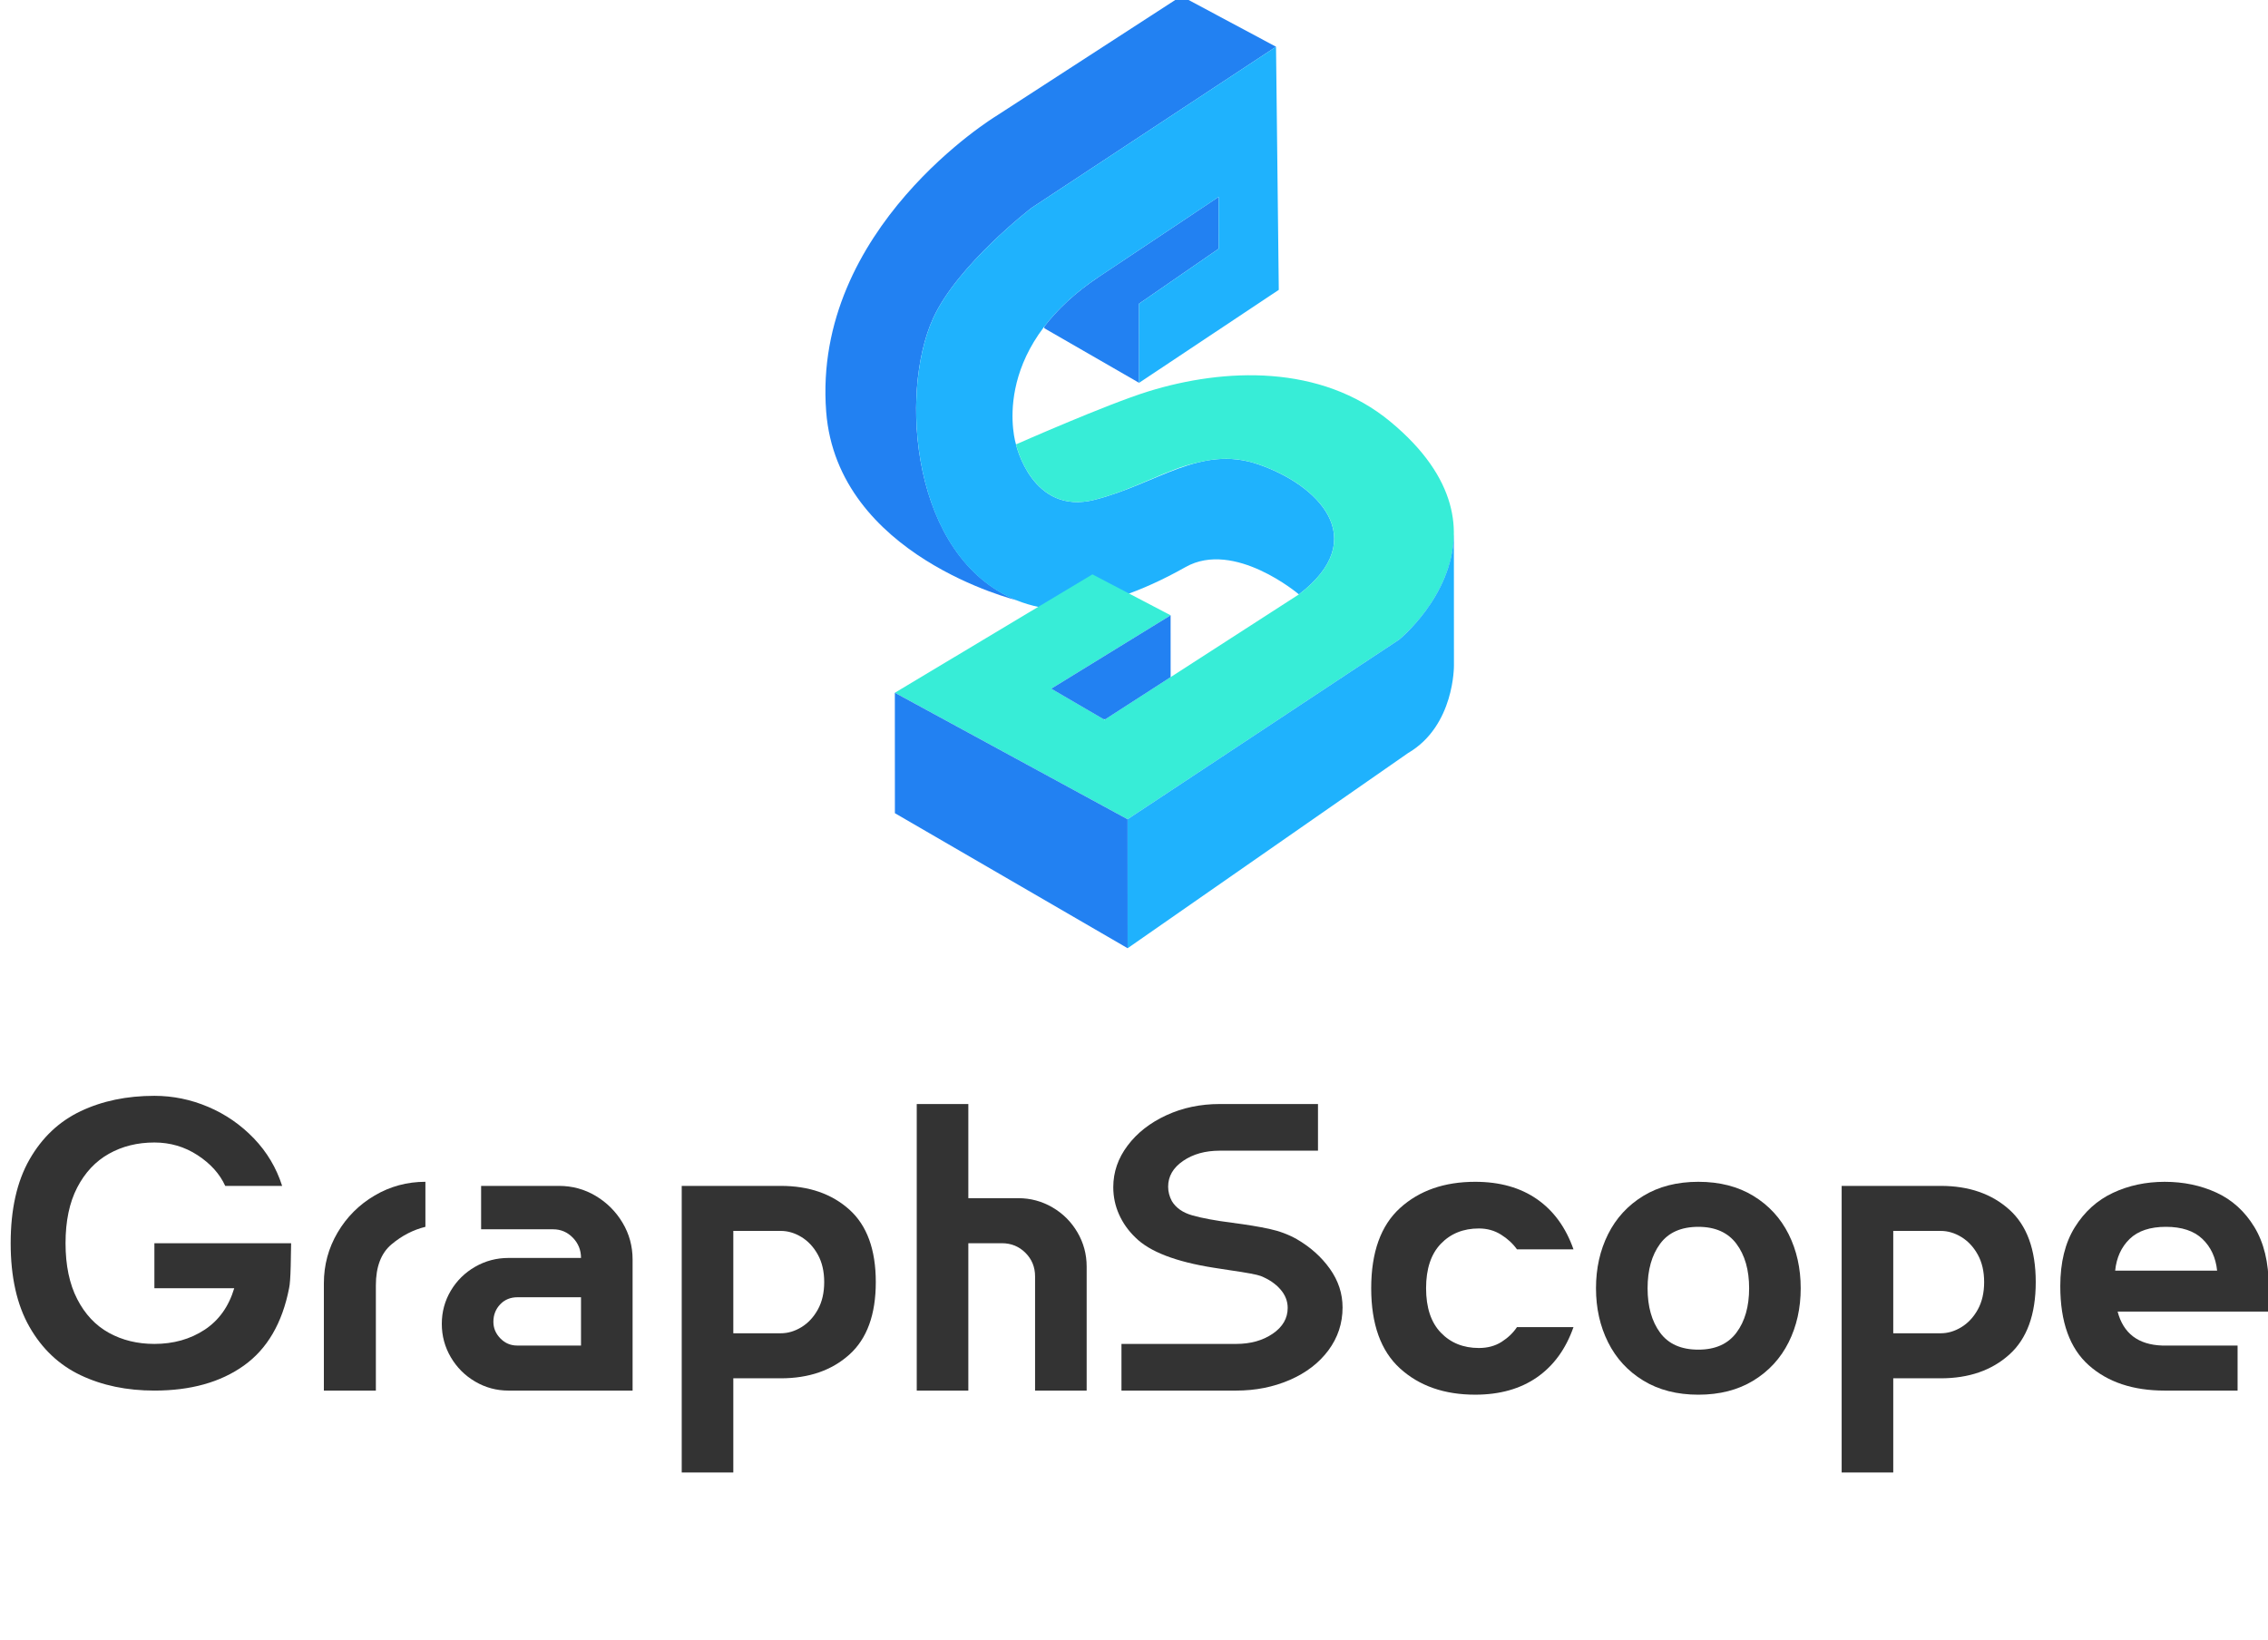
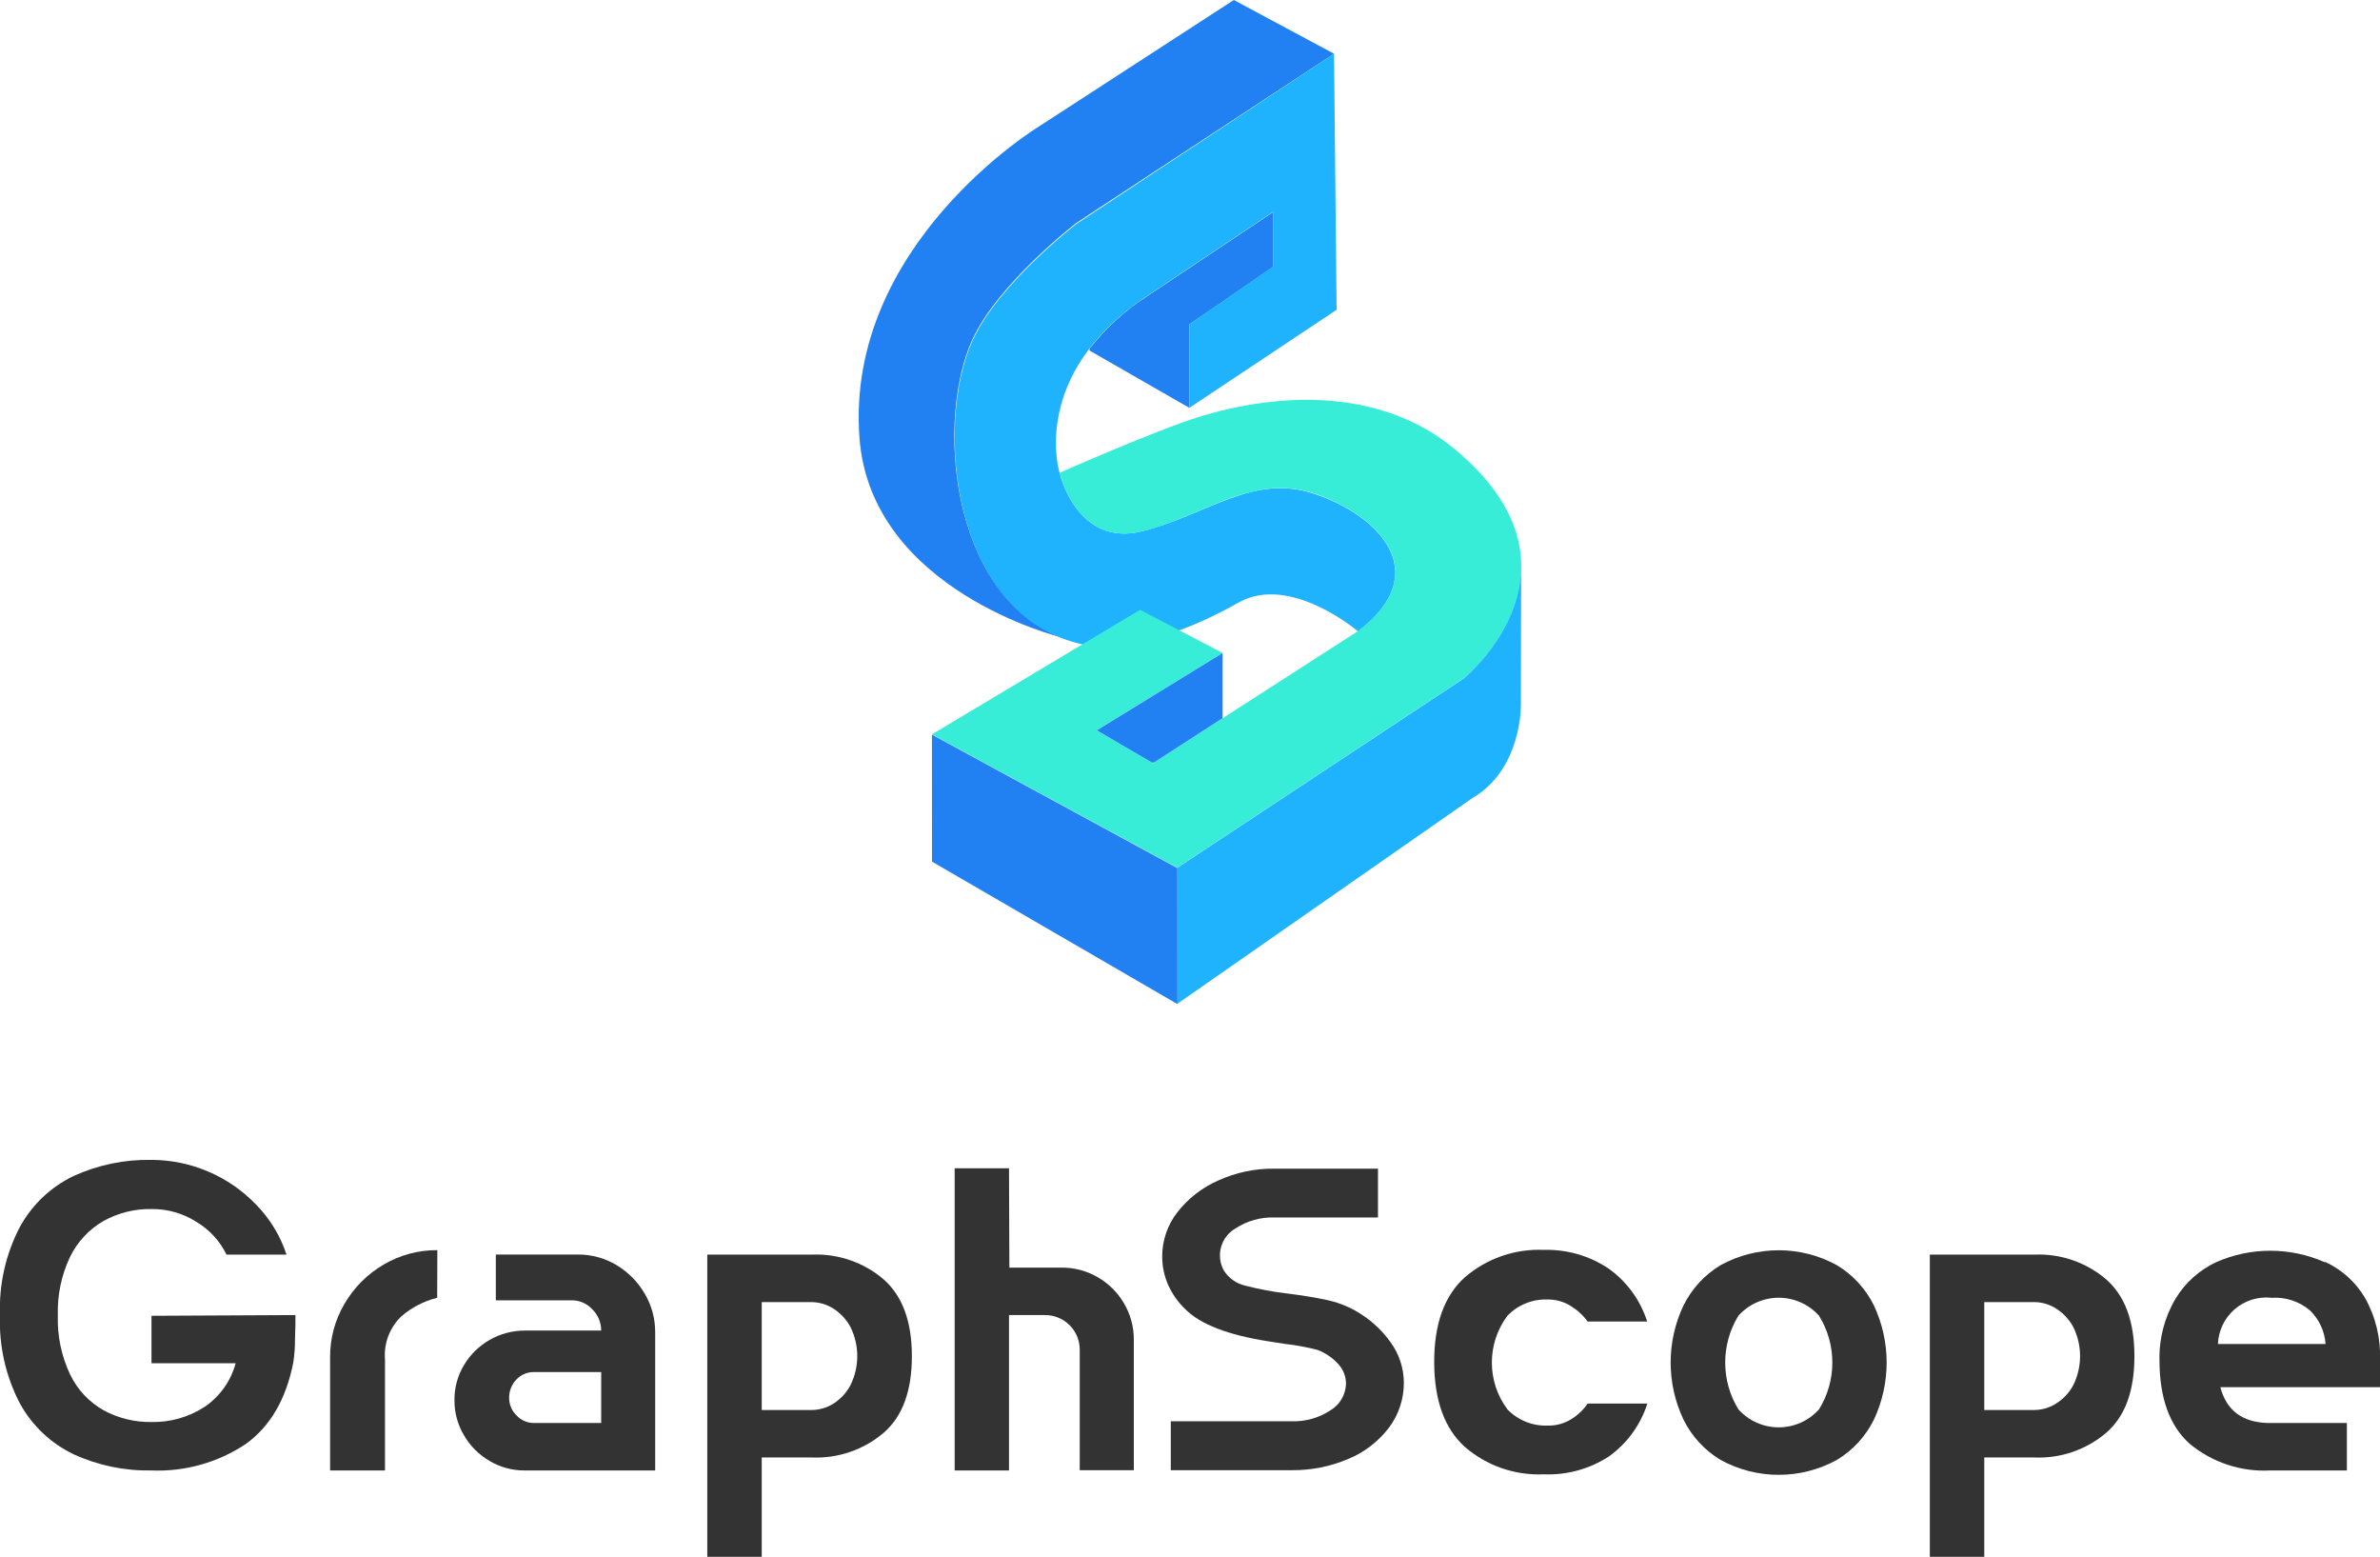
- <svg xmlns="http://www.w3.org/2000/svg" version="1.1" id="图层_1" x="0px" y="0px" viewBox="0 0 267 193" style="enable-background:new 0 0 267 193;" xml:space="preserve">
-   <g>
-     <path style="fill:#333333;" d="M34.272,146.376c0,0.449-0.016,1.341-0.048,2.675c-0.032,1.334-0.096,2.209-0.192,2.626   c-0.804,4.114-2.579,7.151-5.326,9.11c-2.748,1.962-6.258,2.941-10.532,2.941c-3.246,0-6.138-0.602-8.676-1.807   c-2.539-1.205-4.548-3.101-6.025-5.688c-1.479-2.586-2.217-5.873-2.217-9.857s0.739-7.27,2.217-9.858   c1.477-2.586,3.486-4.482,6.025-5.688c2.538-1.205,5.43-1.807,8.676-1.807c2.185,0,4.297,0.434,6.339,1.302   c2.04,0.868,3.832,2.105,5.375,3.711c1.542,1.607,2.651,3.471,3.326,5.591h-6.7c-0.643-1.413-1.728-2.619-3.254-3.615   c-1.526-0.996-3.222-1.494-5.085-1.494c-1.993,0-3.777,0.442-5.35,1.326c-1.575,0.883-2.82,2.209-3.736,3.977   c-0.916,1.768-1.373,3.952-1.373,6.555c0,2.602,0.458,4.796,1.373,6.578c0.916,1.784,2.161,3.109,3.736,3.977   c1.574,0.868,3.357,1.302,5.35,1.302c2.249,0,4.218-0.555,5.905-1.662c1.687-1.109,2.852-2.739,3.495-4.893h-9.399v-5.301H34.272z" />
-     <path style="fill:#333333;" d="M50.082,144.447c-1.446,0.354-2.78,1.045-4.001,2.073c-1.221,1.03-1.832,2.635-1.832,4.82v12.388   h-6.122V151.1c0-2.153,0.538-4.146,1.615-5.978c1.076-1.832,2.531-3.285,4.362-4.362s3.824-1.615,5.977-1.615V144.447z" />
-     <path style="fill:#333333;" d="M70.134,140.808c1.317,0.788,2.37,1.841,3.157,3.158c0.787,1.318,1.181,2.764,1.181,4.339v15.424   H60.012h-0.144c-1.415,0-2.723-0.353-3.929-1.06c-1.205-0.707-2.162-1.664-2.868-2.868c-0.707-1.205-1.06-2.515-1.06-3.929   c0-1.413,0.354-2.715,1.06-3.905c0.707-1.187,1.663-2.128,2.868-2.819c1.205-0.691,2.514-1.037,3.929-1.037h8.532   c0-0.93-0.322-1.726-0.964-2.385c-0.643-0.658-1.415-0.988-2.314-0.988h-8.483v-5.11h9.158   C67.37,139.627,68.816,140.021,70.134,140.808z M68.399,158.426v-5.688h-7.471c-0.836,0-1.519,0.283-2.049,0.843   c-0.53,0.564-0.795,1.247-0.795,2.049c0,0.739,0.273,1.39,0.82,1.952c0.546,0.562,1.205,0.843,1.976,0.843H68.399z" />
-     <path style="fill:#333333;" d="M99.994,142.423c2.072,1.864,3.109,4.708,3.109,8.532c0,3.824-1.037,6.669-3.109,8.531   c-2.073,1.865-4.765,2.796-8.074,2.796h-5.591v11.087h-6.073v-33.741H91.92C95.229,139.627,97.921,140.56,99.994,142.423z    M91.92,156.98c0.835,0,1.646-0.241,2.434-0.723c0.787-0.483,1.429-1.173,1.928-2.073c0.498-0.9,0.747-1.977,0.747-3.23   c0-1.253-0.249-2.33-0.747-3.23c-0.499-0.9-1.141-1.59-1.928-2.073c-0.788-0.481-1.6-0.723-2.434-0.723h-5.591v12.051H91.92z" />
-     <path style="fill:#333333;" d="M113.996,141.074h5.881c1.446,0,2.787,0.362,4.025,1.085c1.237,0.723,2.217,1.703,2.94,2.939   c0.723,1.237,1.085,2.579,1.085,4.026v14.605h-6.073V150.28c0-1.092-0.378-2.017-1.133-2.771c-0.755-0.755-1.68-1.132-2.771-1.132   h-3.953v17.352h-6.073v-33.741h6.073V141.074z" />
-     <path style="fill:#333333;" d="M155.16,135.482h-11.568c-1.704,0-3.142,0.402-4.314,1.205c-1.173,0.804-1.759,1.815-1.759,3.036   c0,0.579,0.144,1.141,0.434,1.688c0.482,0.804,1.285,1.366,2.41,1.687c1.124,0.322,2.683,0.611,4.676,0.868   c1.735,0.225,3.197,0.466,4.385,0.723c1.189,0.258,2.266,0.66,3.23,1.205c1.607,0.932,2.909,2.096,3.905,3.494   s1.494,2.916,1.494,4.556c0,1.864-0.555,3.543-1.662,5.037c-1.109,1.494-2.628,2.66-4.556,3.495   c-1.928,0.836-4.033,1.253-6.314,1.253h-13.497v-5.495h13.497c1.702,0,3.139-0.402,4.314-1.205   c1.172-0.802,1.758-1.815,1.758-3.036c0-0.804-0.289-1.535-0.868-2.194c-0.577-0.658-1.349-1.181-2.313-1.566   c-0.419-0.16-1.624-0.387-3.615-0.675l-1.88-0.289c-4.499-0.707-7.584-1.896-9.254-3.567c-0.836-0.804-1.479-1.711-1.928-2.724   c-0.451-1.011-0.675-2.079-0.675-3.205c0-1.768,0.562-3.398,1.687-4.892c1.124-1.496,2.642-2.684,4.555-3.567   c1.911-0.885,4.008-1.326,6.29-1.326h11.568V135.482z" />
-     <path style="fill:#333333;" d="M180.948,141.194c1.959,1.366,3.39,3.334,4.29,5.905h-6.652c-0.483-0.675-1.109-1.254-1.881-1.736   c-0.771-0.483-1.639-0.723-2.603-0.723c-1.832,0-3.326,0.602-4.482,1.807c-1.156,1.205-1.735,2.949-1.735,5.229   c0,2.282,0.579,4.026,1.735,5.229c1.156,1.205,2.651,1.809,4.482,1.809c1.028,0,1.92-0.241,2.675-0.724   c0.755-0.481,1.358-1.06,1.809-1.734h6.652c-0.9,2.571-2.331,4.539-4.29,5.905c-1.962,1.366-4.388,2.049-7.28,2.049   c-3.631,0-6.578-1.028-8.844-3.086c-2.266-2.056-3.399-5.205-3.399-9.447c0-4.241,1.134-7.391,3.399-9.447   c2.266-2.056,5.213-3.084,8.844-3.084C176.56,139.146,178.986,139.829,180.948,141.194z" />
-     <path style="fill:#333333;" d="M206.421,140.808c1.815,1.109,3.198,2.612,4.146,4.507c0.947,1.897,1.421,4.018,1.421,6.363   c0,2.347-0.474,4.467-1.421,6.363c-0.949,1.896-2.331,3.398-4.146,4.507s-3.977,1.664-6.482,1.664   c-2.507,0-4.669-0.555-6.484-1.664c-1.816-1.109-3.198-2.611-4.145-4.507c-0.949-1.896-1.422-4.016-1.422-6.363   c0-2.345,0.474-4.466,1.422-6.363c0.947-1.894,2.328-3.398,4.145-4.507c1.815-1.108,3.977-1.662,6.484-1.662   C202.445,139.146,204.606,139.7,206.421,140.808z M204.422,156.907c0.996-1.332,1.494-3.075,1.494-5.229   c0-2.153-0.498-3.896-1.494-5.229s-2.49-2.001-4.482-2.001c-2.026,0-3.528,0.668-4.507,2.001c-0.981,1.334-1.471,3.077-1.471,5.229   c0,2.154,0.49,3.897,1.471,5.229c0.979,1.335,2.481,2.001,4.507,2.001C201.931,158.908,203.425,158.242,204.422,156.907z" />
-     <path style="fill:#333333;" d="M236.548,142.423c2.072,1.864,3.109,4.708,3.109,8.532c0,3.824-1.037,6.669-3.109,8.531   c-2.073,1.865-4.765,2.796-8.074,2.796h-5.591v11.087h-6.074v-33.741h11.666C231.783,139.627,234.475,140.56,236.548,142.423z    M228.474,156.98c0.834,0,1.645-0.241,2.434-0.723c0.787-0.483,1.43-1.173,1.928-2.073c0.498-0.9,0.747-1.977,0.747-3.23   c0-1.253-0.249-2.33-0.747-3.23c-0.498-0.9-1.141-1.59-1.928-2.073c-0.788-0.481-1.6-0.723-2.434-0.723h-5.591v12.051H228.474z" />
-     <path style="fill:#333333;" d="M260.937,140.423c1.847,0.851,3.333,2.201,4.459,4.048c1.124,1.849,1.687,4.169,1.687,6.965v2.99   h-17.787c0.675,2.571,2.426,3.903,5.255,4h8.868v5.303h-8.58c-3.728,0-6.708-0.996-8.942-2.988s-3.35-5.093-3.35-9.304   c0-2.796,0.57-5.109,1.711-6.94c1.141-1.832,2.635-3.181,4.484-4.048c1.847-0.868,3.88-1.302,6.097-1.302   S259.088,139.572,260.937,140.423z M261.009,149.604c-0.16-1.541-0.739-2.787-1.734-3.735c-0.998-0.947-2.428-1.422-4.29-1.422   c-1.865,0-3.286,0.475-4.267,1.422c-0.981,0.949-1.551,2.194-1.711,3.735H261.009z" />
-   </g>
-   <g>
-     <path style="fill:#2281F2;" d="M134.098,45.073l-0.004-9.318l2.937-2.027l6.444-4.448l-0.003-6.104l-14.133,9.431   c-2.837,1.893-4.9,3.884-6.397,5.843l0,0.196L134.098,45.073z" />
-     <g>
-       <path style="fill:#2281F2;" d="M109.863,37.446c2.881-6.292,11.589-12.98,11.589-12.98L150.22,5.502l-11.155-5.964l-21.829,14.146    c0,0-21.628,13.168-19.974,34.782c1.303,17.023,22.418,22.204,22.418,22.204C107.275,65.617,105.824,46.269,109.863,37.446z" />
+ <svg xmlns="http://www.w3.org/2000/svg" viewBox="0 0 265.83 173.83">
+   <defs>
+     <style>.cls-1{fill:#333;}.cls-2{fill:#2281f2;}.cls-3{fill:#1fb2fd;}.cls-4{fill:#37edd7;}</style>
+   </defs>
+   <g id="图层_2" data-name="图层 2">
+     <g id="图层_1-2" data-name="图层 1">
+       <path class="cls-1" d="M33,146.84c0,.45,0,1.34-.05,2.67a17.16,17.16,0,0,1-.19,2.63q-1.22,6.17-5.33,9.11a17.71,17.71,0,0,1-10.53,2.94,19.93,19.93,0,0,1-8.68-1.81,13.46,13.46,0,0,1-6-5.68A19.68,19.68,0,0,1,0,146.84,19.66,19.66,0,0,1,2.22,137a13.48,13.48,0,0,1,6-5.69,20.08,20.08,0,0,1,8.68-1.8,16.26,16.26,0,0,1,11.71,5A14.3,14.3,0,0,1,32,140.09h-6.7A8.68,8.68,0,0,0,22,136.47,9.13,9.13,0,0,0,16.92,135a10.67,10.67,0,0,0-5.35,1.33,9.35,9.35,0,0,0-3.74,4,14.25,14.25,0,0,0-1.37,6.56,14.39,14.39,0,0,0,1.37,6.58,9.12,9.12,0,0,0,3.74,4,10.87,10.87,0,0,0,5.35,1.31,10.47,10.47,0,0,0,5.9-1.67,8.57,8.57,0,0,0,3.5-4.89h-9.4v-5.3Z" />
+       <path class="cls-1" d="M48.83,144.91a9.66,9.66,0,0,0-4,2.07A6,6,0,0,0,43,151.8v12.39H36.87V151.56a11.6,11.6,0,0,1,1.62-6,12.15,12.15,0,0,1,4.36-4.36,11.66,11.66,0,0,1,6-1.61Z" />
+       <path class="cls-1" d="M68.88,141.27A9,9,0,0,1,72,144.43a8.37,8.37,0,0,1,1.18,4.34v15.42H58.61a7.56,7.56,0,0,1-3.92-1.06,7.82,7.82,0,0,1-2.87-2.87,7.57,7.57,0,0,1-1.06-3.93,7.47,7.47,0,0,1,1.06-3.9,7.9,7.9,0,0,1,6.79-3.86h8.54a3.3,3.3,0,0,0-1-2.38,3.1,3.1,0,0,0-2.31-1H55.38v-5.11h9.16A8.27,8.27,0,0,1,68.88,141.27Zm-1.73,17.62V153.2H59.67a2.68,2.68,0,0,0-2,.84,2.9,2.9,0,0,0-.8,2.05,2.69,2.69,0,0,0,.82,1.95,2.63,2.63,0,0,0,2,.85Z" />
+       <path class="cls-1" d="M98.74,142.89q3.11,2.79,3.11,8.53c0,3.82-1,6.67-3.11,8.53a11.62,11.62,0,0,1-8.07,2.79H85.08v11.09H79V140.09H90.67A11.57,11.57,0,0,1,98.74,142.89Zm-8.07,14.55a4.62,4.62,0,0,0,2.43-.72A5.44,5.44,0,0,0,95,154.65a7.33,7.33,0,0,0,0-6.46,5.55,5.55,0,0,0-1.93-2.08,4.62,4.62,0,0,0-2.43-.72H85.08v12.05Z" />
+       <path class="cls-1" d="M112.74,141.54h5.88a7.88,7.88,0,0,1,4,1.08,8,8,0,0,1,2.94,2.94,7.88,7.88,0,0,1,1.08,4v14.6H120.6V150.74a3.86,3.86,0,0,0-3.9-3.9h-4v17.35h-6.07V130.45h6.07Z" />
+       <path class="cls-1" d="M153.91,135.94H142.34a7.5,7.5,0,0,0-4.32,1.21,3.48,3.48,0,0,0-1.32,4.72,3.86,3.86,0,0,0,2.41,1.69,33.88,33.88,0,0,0,4.67.87c1.74.22,3.2.46,4.39.72a11.32,11.32,0,0,1,3.23,1.21,12.09,12.09,0,0,1,3.9,3.49,7.69,7.69,0,0,1,1.5,4.56,8.28,8.28,0,0,1-1.66,5,11,11,0,0,1-4.56,3.5,15.79,15.79,0,0,1-6.31,1.25h-13.5V158.7h13.5a7.47,7.47,0,0,0,4.31-1.21,3.57,3.57,0,0,0,1.76-3,3.24,3.24,0,0,0-.87-2.19,6,6,0,0,0-2.31-1.57,25.73,25.73,0,0,0-3.62-.67l-1.88-.29q-6.75-1.06-9.25-3.57a8.52,8.52,0,0,1-1.93-2.72,7.79,7.79,0,0,1-.67-3.21,8,8,0,0,1,1.68-4.89,11.78,11.78,0,0,1,4.56-3.56,14.72,14.72,0,0,1,6.29-1.33h11.57Z" />
+       <path class="cls-1" d="M179.69,141.66a11.59,11.59,0,0,1,4.29,5.9h-6.65a6.53,6.53,0,0,0-1.88-1.73,4.74,4.74,0,0,0-2.6-.73,5.94,5.94,0,0,0-4.48,1.81,8.73,8.73,0,0,0,0,10.46,5.94,5.94,0,0,0,4.48,1.81,4.77,4.77,0,0,0,2.67-.73,6,6,0,0,0,1.81-1.73H184a11.59,11.59,0,0,1-4.29,5.9,12.38,12.38,0,0,1-7.28,2,12.63,12.63,0,0,1-8.84-3.08q-3.39-3.09-3.4-9.45t3.4-9.45a12.68,12.68,0,0,1,8.84-3.08A12.38,12.38,0,0,1,179.69,141.66Z" />
+       <path class="cls-1" d="M205.17,141.27a10.85,10.85,0,0,1,4.14,4.51,15,15,0,0,1,0,12.72,10.85,10.85,0,0,1-4.14,4.51,13.5,13.5,0,0,1-13,0,10.85,10.85,0,0,1-4.14-4.51,14.86,14.86,0,0,1,0-12.72,10.85,10.85,0,0,1,4.14-4.51,13.5,13.5,0,0,1,13,0Zm-2,16.1a9.92,9.92,0,0,0,0-10.46,6.05,6.05,0,0,0-9,0,10,10,0,0,0,0,10.46,6.05,6.05,0,0,0,9,0Z" />
+       <path class="cls-1" d="M235.29,142.89c2.08,1.86,3.11,4.7,3.11,8.53s-1,6.67-3.11,8.53a11.62,11.62,0,0,1-8.07,2.79h-5.59v11.09h-6.08V140.09h11.67A11.57,11.57,0,0,1,235.29,142.89Zm-8.07,14.55a4.6,4.6,0,0,0,2.43-.72,5.44,5.44,0,0,0,1.93-2.07,7.33,7.33,0,0,0,0-6.46,5.55,5.55,0,0,0-1.93-2.08,4.6,4.6,0,0,0-2.43-.72h-5.59v12.05Z" />
+       <path class="cls-1" d="M259.68,140.89a10.09,10.09,0,0,1,4.46,4,13.16,13.16,0,0,1,1.69,7v3H248q1,3.86,5.26,4h8.87v5.3h-8.58a13,13,0,0,1-9-3q-3.34-3-3.35-9.3A12.91,12.91,0,0,1,243,145a10.53,10.53,0,0,1,4.49-4.05,15,15,0,0,1,12.19,0Zm.07,9.18a5.79,5.79,0,0,0-1.73-3.74,6,6,0,0,0-4.29-1.42,5.4,5.4,0,0,0-6,5.16Z" />
+       <path class="cls-2" d="M132.84,45.54V36.22l2.94-2,6.44-4.45v-6.1l-14.13,9.43a26.21,26.21,0,0,0-6.4,5.84v.2Z" />
+       <path class="cls-2" d="M108.61,37.91c2.88-6.29,11.59-13,11.59-13L149,6,137.81,0,116,14.15S94.35,27.31,96,48.93c1.3,17,22.42,22.2,22.42,22.2C106,66.08,104.57,46.73,108.61,37.91Z" />
+       <path class="cls-3" d="M149,6l-28.77,19s-8.71,6.69-11.59,13c-4.32,9.42-2.34,31,12.51,34,0,0,6.2,1.49,17.19-4.72,5.75-3.25,13.35,3.22,13.35,3.22,8.66-6.62,2.16-13-4.81-15.33C140,52.8,135,57.41,127.63,59.3s-9.28-6.51-9.28-6.51-3.46-10.92,9.74-19.72l14.13-9.43v6.1l-9.38,6.48v9.32l16.45-10.95Z" />
+       <path class="cls-4" d="M162.42,50.1c-8.19-6.77-19.52-6.33-28.5-3.55-4.87,1.51-15.56,6.24-15.56,6.24a10.74,10.74,0,0,0,.45,1.4c.06.15.13.32.21.49s.15.33.24.5.25.49.4.74.2.32.31.48.34.47.52.7.3.34.46.5a6.57,6.57,0,0,0,2.58,1.66l.5.14a7.28,7.28,0,0,0,3.6-.1h.05c4.75-1.23,8.34-3.55,12-4.34a12.16,12.16,0,0,1,7.2.17c7,2.38,13.47,8.71,4.81,15.33h0L128.77,85.21h0l-6.28-3.66,14.06-8.64-9.21-4.82L104.09,82h0l16.07,8.73h0l11.33,6.15,32-21.14S178.64,63.52,162.42,50.1Z" />
+       <path class="cls-3" d="M169.9,63.41h0s0,.08,0,.12c-.18,7.18-6.44,12.25-6.44,12.25l-32,21.14v15.19l33-23c5.51-3.21,5.41-10.33,5.41-10.33Z" />
+       <polygon class="cls-2" points="136.56 72.91 136.56 72.91 136.56 72.91 122.5 81.55 128.65 85.14 128.87 85.15 136.56 80.19 136.56 72.91" />
+       <polygon class="cls-2" points="131.49 96.92 104.09 82.03 104.1 96.21 131.5 112.11 131.49 96.92" />
    </g>
-     <path style="fill:#1FB2FD;" d="M150.22,5.502l-28.768,18.964c0,0-8.708,6.687-11.589,12.98   c-4.316,9.427-2.343,30.985,12.513,34.043c0,0,6.194,1.489,17.187-4.72c5.75-3.248,13.353,3.215,13.353,3.215   c8.653-6.618,2.159-12.948-4.809-15.32c-6.826-2.324-11.847,2.29-19.229,4.178c-7.382,1.888-9.271-6.515-9.271-6.515   s-3.46-10.916,9.731-19.718l14.133-9.431l0.003,6.104l-9.381,6.475l0.004,9.318l16.448-10.948L150.22,5.502z" />
-     <path style="fill:#37EDD7;" d="M163.669,49.636c-8.186-6.773-19.519-6.326-28.492-3.549c-4.874,1.509-15.568,6.237-15.568,6.237   s0.132,0.582,0.457,1.401c0.062,0.156,0.129,0.319,0.206,0.49c0.072,0.161,0.153,0.329,0.239,0.499   c0.121,0.241,0.256,0.488,0.407,0.738c0.097,0.162,0.198,0.324,0.308,0.485c0.16,0.236,0.334,0.47,0.523,0.698   c0.142,0.172,0.296,0.339,0.455,0.502c0.688,0.704,1.537,1.31,2.582,1.659c0.161,0.054,0.326,0.101,0.497,0.142   c1.022,0.246,2.213,0.254,3.597-0.1c0.018-0.004,0.034-0.01,0.052-0.015c4.757-1.227,8.341-3.55,11.976-4.342   c2.293-0.584,4.618-0.701,7.202,0.179c6.968,2.372,13.462,8.703,4.809,15.32v0l0,0l-22.889,14.764l0.001-0.001l-6.272-3.66   l14.053-8.639l-9.205-4.817l-23.258,13.936l0.001,0.001l16.069,8.736l-0.002,0.001l11.329,6.156l31.957-21.141   C164.701,75.319,179.89,63.058,163.669,49.636z" />
-     <path style="fill:#1FB2FD;" d="M171.158,62.948c-0.001,0-0.003,0.001-0.004,0.002c-0.002,0.041-0.01,0.08-0.012,0.12   c-0.178,7.181-6.441,12.249-6.441,12.249l-31.957,21.141l0.006,15.184l33.007-22.974c5.506-3.213,5.408-10.329,5.408-10.329   L171.158,62.948z" />
-     <polygon style="fill:#2281F2;" points="137.809,72.447 137.809,72.447 137.809,72.447 123.756,81.086 129.902,84.672    130.123,84.686 137.812,79.726  " />
-     <polygon style="fill:#2281F2;" points="132.743,96.459 105.346,81.565 105.352,95.746 132.75,111.644  " />
  </g>
</svg>
